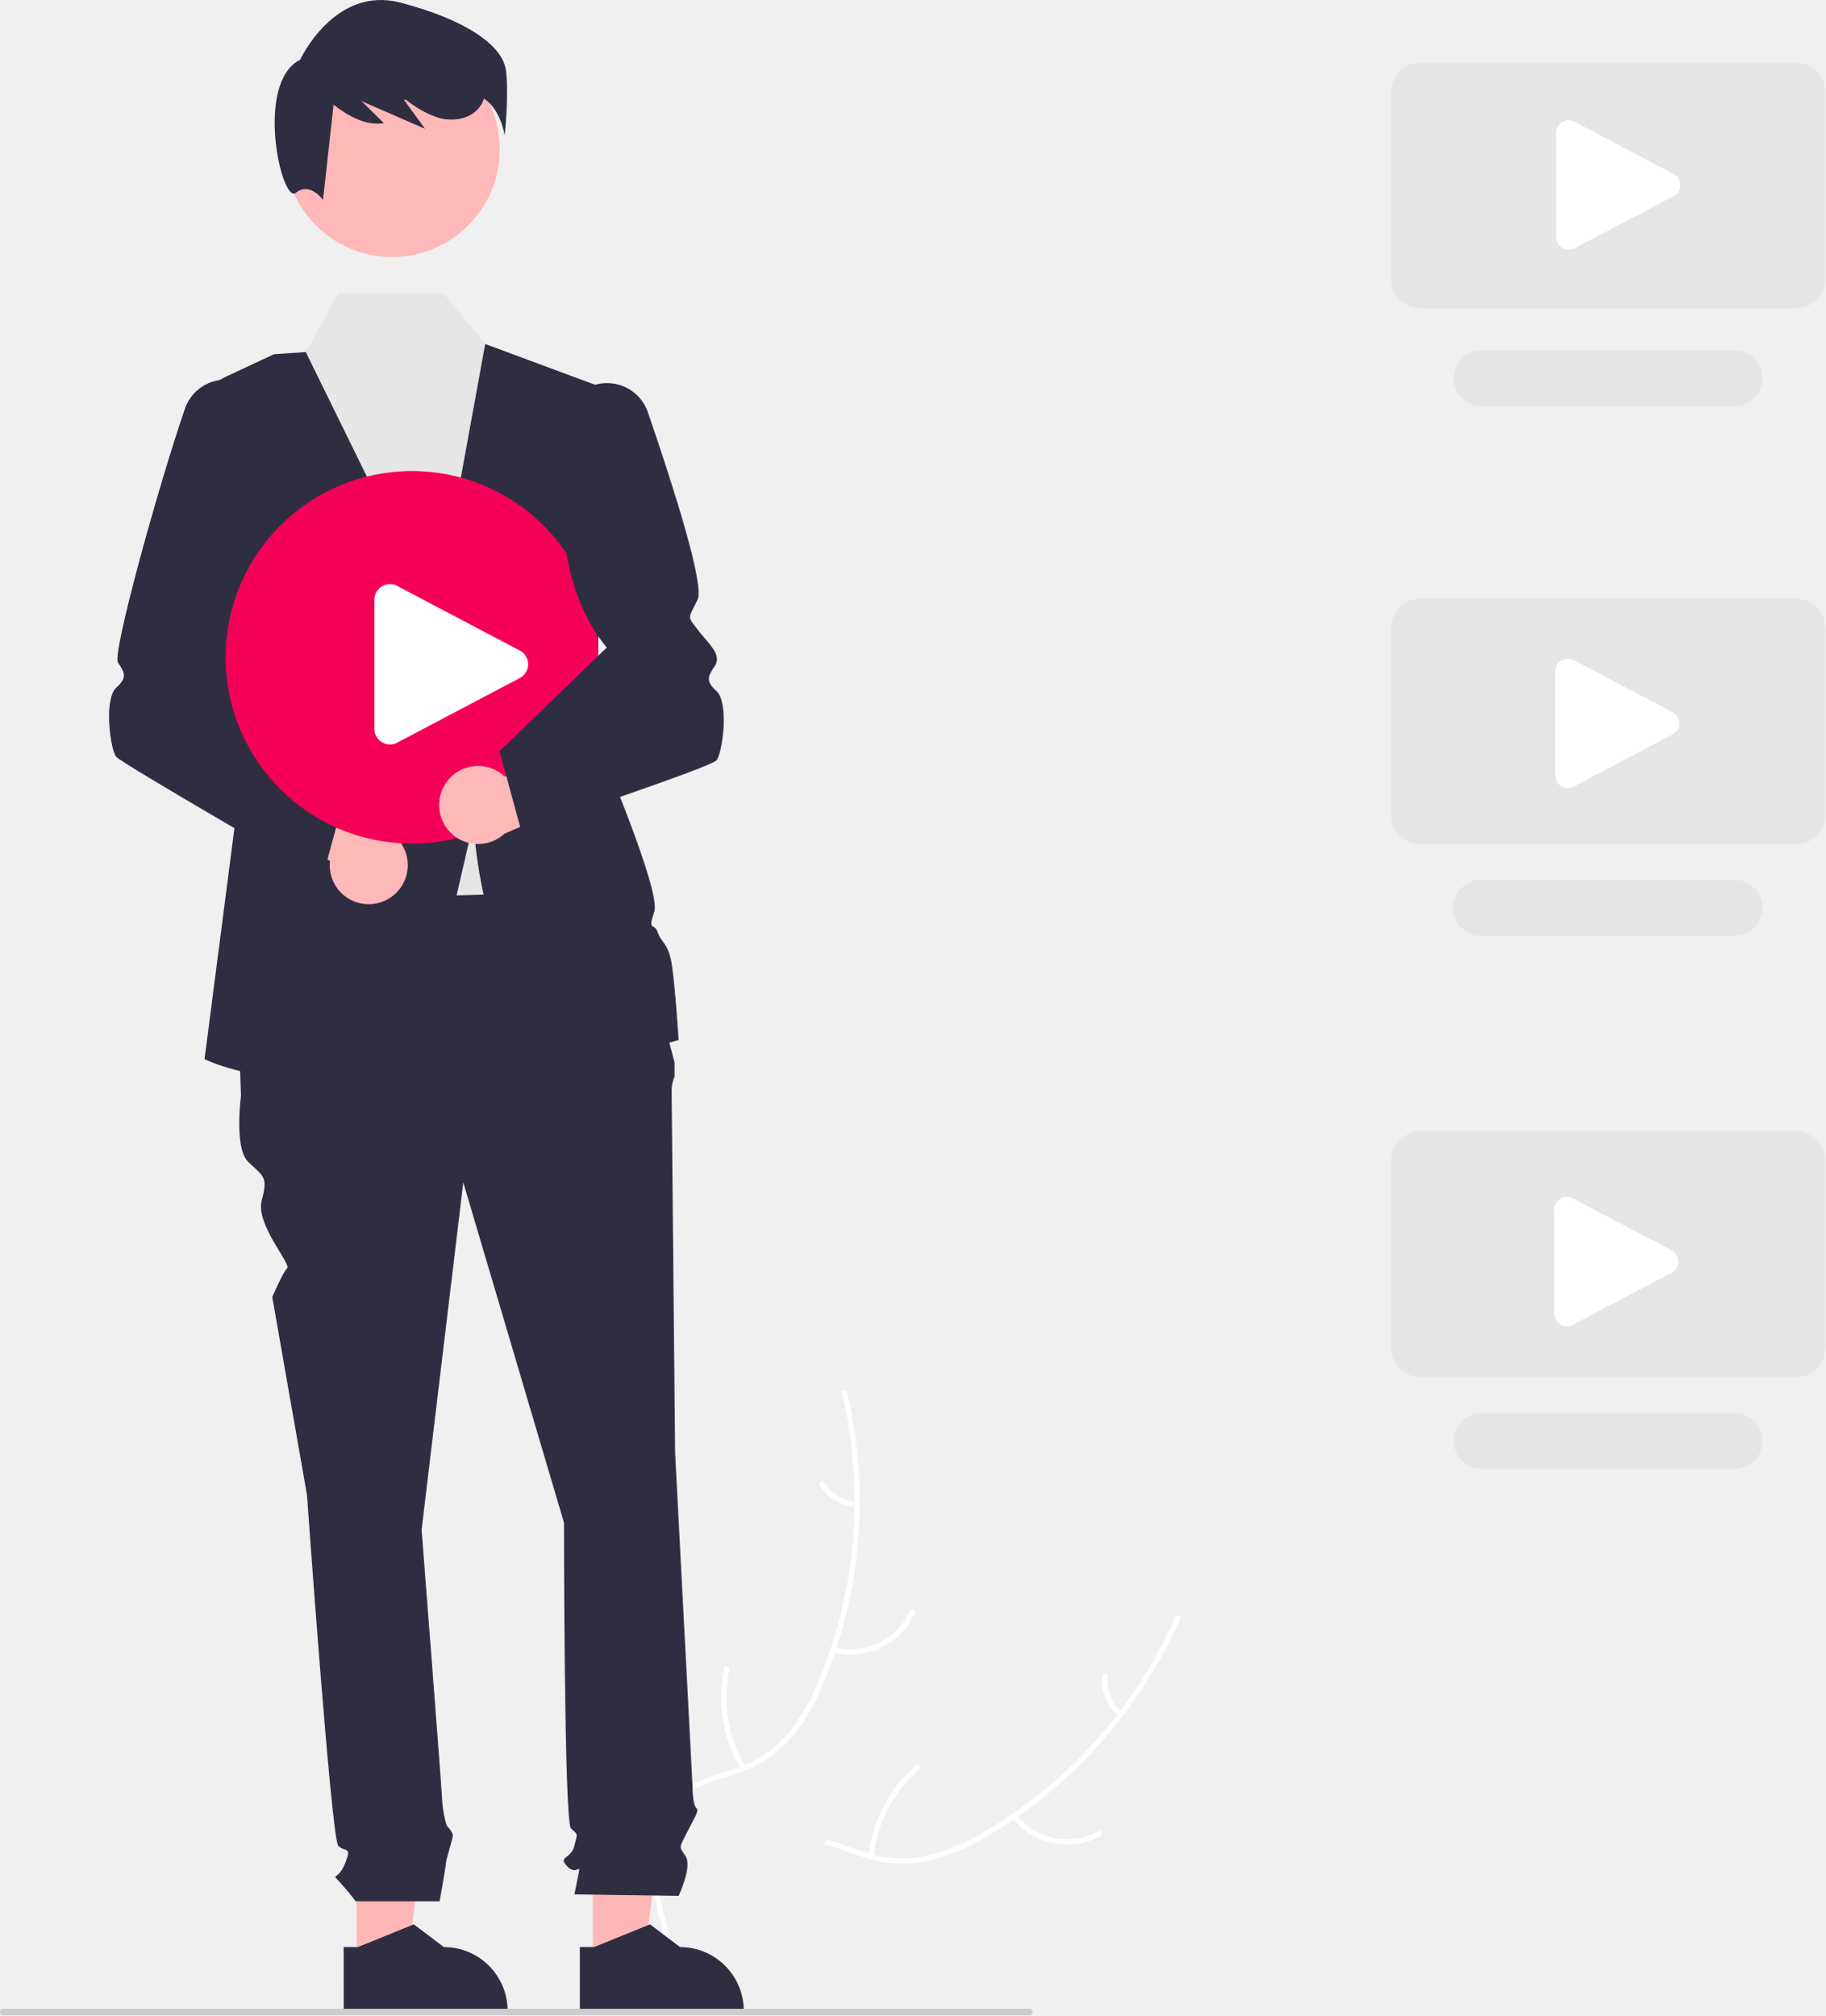
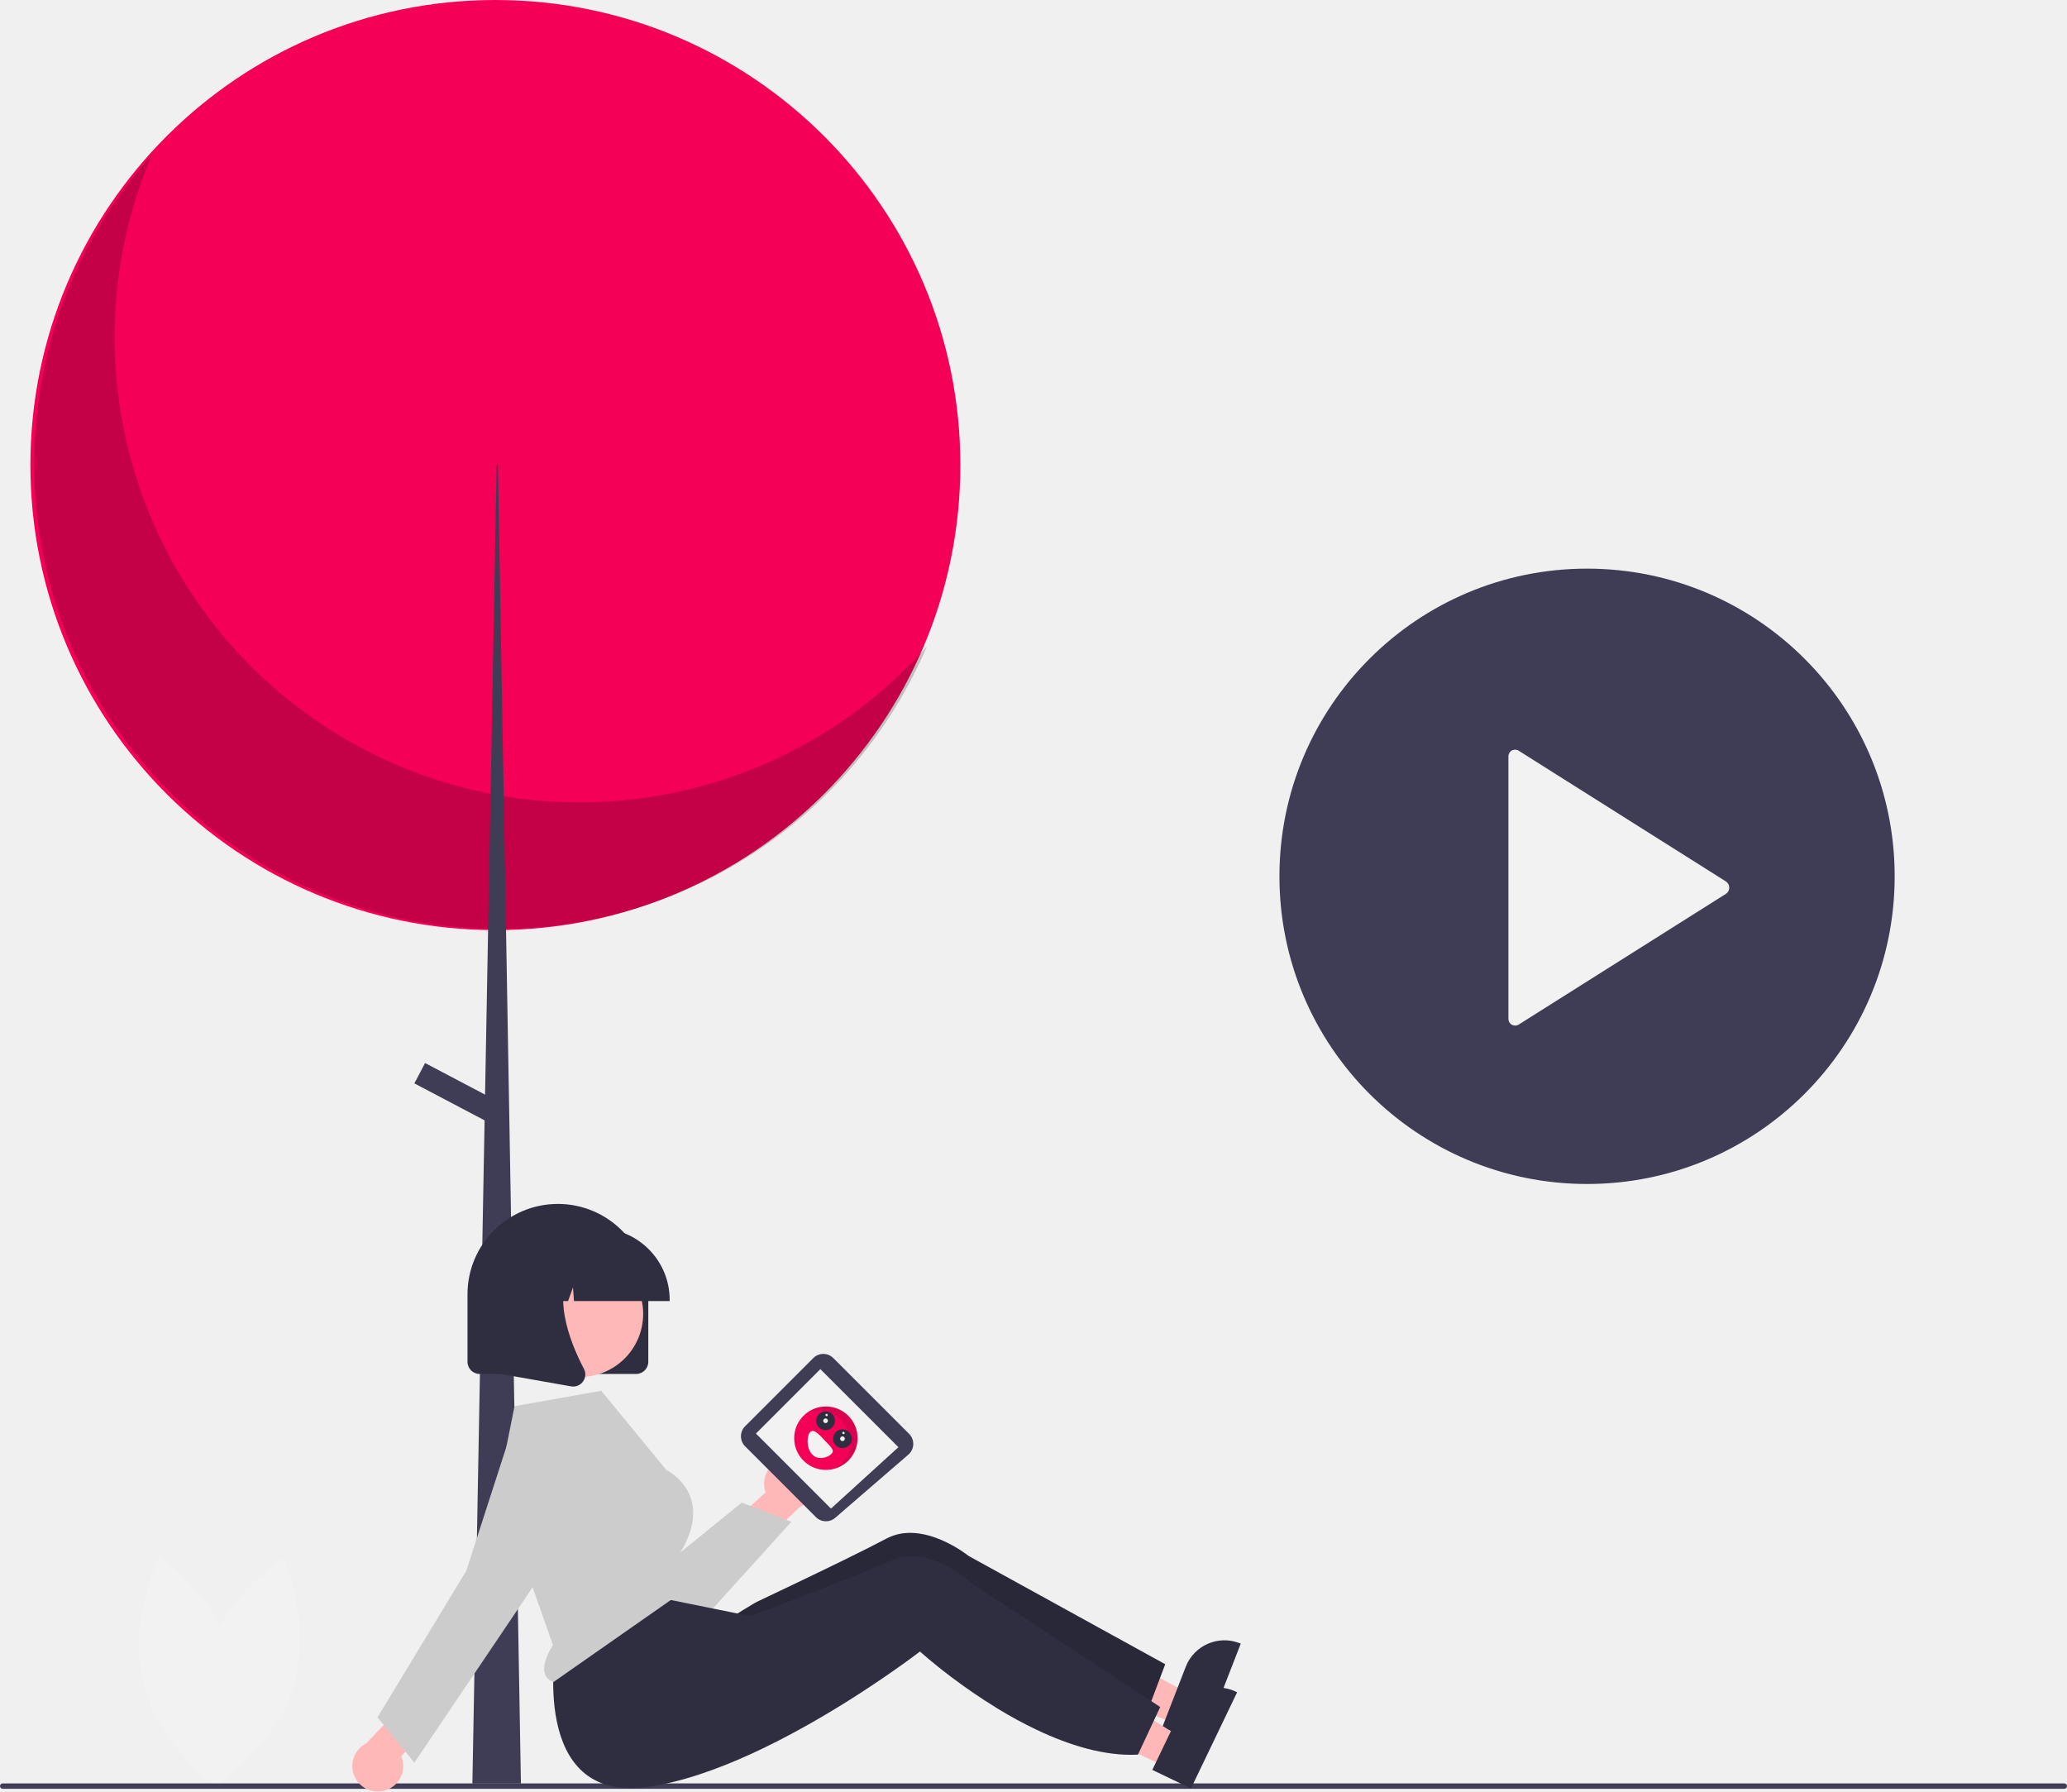
- <svg xmlns="http://www.w3.org/2000/svg" data-name="Layer 1" width="525.563" height="580.297" viewBox="0 0 525.563 580.297">
-   <path d="M628.771,710.508c29.148-17.886,50.884-50.871,47.544-84.905a157.564,157.564,0,0,1-98.484,44.761c-14.305,1.04-30.323.707-40.73,10.576-6.475,6.141-9.405,15.294-9.785,24.21-.38,8.916,1.525,17.754,3.418,26.475l-.582,2.15C564.349,733.443,599.623,728.395,628.771,710.508Z" transform="translate(-337.2185 -159.8513)" fill="#f0f0f0" />
-   <path d="M675.598,625.577a134.675,134.675,0,0,1-55.145,61.845,57.996,57.996,0,0,1-16.804,6.914,33.263,33.263,0,0,1-17.469-1.147c-5.273-1.699-10.469-4.048-16.063-4.435a20.367,20.367,0,0,0-15.548,5.975c-5.176,4.94-8.268,11.446-11.07,17.913-3.112,7.18-6.23,14.687-12.311,19.903-.737.632.287,1.738,1.022,1.107,10.581-9.074,12.125-24.052,20.537-34.684,3.925-4.961,9.369-8.769,15.898-8.759,5.709.009,11.07,2.426,16.394,4.193a35.494,35.494,0,0,0,17.039,1.758,53.616,53.616,0,0,0,17.008-6.243,130.659,130.659,0,0,0,32.197-25.119,137.063,137.063,0,0,0,25.756-38.781c.39-.885-1.054-1.32-1.442-.44Z" transform="translate(-337.2185 -159.8513)" fill="#fff" />
-   <path d="M628.588,683.278a20.206,20.206,0,0,0,25.634,5.242c.848-.47.158-1.81-.692-1.34a18.71,18.71,0,0,1-23.835-4.925c-.595-.766-1.699.261-1.107,1.023Z" transform="translate(-337.2185 -159.8513)" fill="#fff" />
-   <path d="M588.74,694.403a38.945,38.945,0,0,1,13.221-25.114c.735-.635-.289-1.741-1.023-1.107a40.508,40.508,0,0,0-13.705,26.161c-.105.966,1.401,1.021,1.506.06Z" transform="translate(-337.2185 -159.8513)" fill="#fff" />
-   <path d="M660.139,652.752a11.437,11.437,0,0,1-3.985-10.095c.118-.964-1.389-1.018-1.506-.06a12.816,12.816,0,0,0,4.383,11.177.779.779,0,0,0,1.065.042.757.757,0,0,0,.042-1.065Z" transform="translate(-337.2185 -159.8513)" fill="#fff" />
-   <path d="M580.307,560.878c-.091.6-.181,1.2-.283,1.806a150.624,150.624,0,0,1-5.718,23.755c-.187.602-.386,1.21-.591,1.806a158.79,158.79,0,0,1-28.703,50.93,154.205,154.205,0,0,1-16.4,16.734c-8.125,7.117-17.501,14.188-22.649,23.305a26.454,26.454,0,0,0-1.463,2.929l23.074,50.757c.11.089.209.184.32.273l.829,2.069c.322-.245.651-.505.973-.75.187-.141.37-.294.557-.435.123-.098.246-.196.363-.277.041-.032.082-.065.112-.092.117-.081.217-.169.322-.245q2.762-2.178,5.503-4.402c.012-.005.012-.005.018-.022,13.894-11.333,26.964-23.926,37.707-38.102.323-.427.658-.858.971-1.308a147.146,147.146,0,0,0,12.781-20.329,130.088,130.088,0,0,0,5.436-11.987A108.174,108.174,0,0,0,600.722,624.26c1.336-22.574-4.562-45.324-19.278-62.111C581.067,561.72,580.695,561.302,580.307,560.878Z" transform="translate(-337.2185 -159.8513)" fill="#f0f0f0" />
-   <path d="M579.714,561.285A134.675,134.675,0,0,1,572.919,643.866a57.995,57.995,0,0,1-9.254,15.638,33.263,33.263,0,0,1-14.638,9.602c-5.233,1.818-10.796,3.071-15.496,6.13a20.367,20.367,0,0,0-8.817,14.132c-1.158,7.061.29,14.116,1.946,20.967,1.838,7.606,3.869,15.478,2.153,23.304-.208.948,1.276,1.215,1.483.269,2.985-13.615-4.799-26.504-4.484-40.058.147-6.324,2.201-12.643,7.42-16.565,4.564-3.43,10.3-4.728,15.614-6.523a35.494,35.494,0,0,0,14.663-8.855,53.616,53.616,0,0,0,9.821-15.225,130.659,130.659,0,0,0,10.585-39.441,137.063,137.063,0,0,0-2.784-46.471c-.221-.942-1.636-.419-1.416.517Z" transform="translate(-337.2185 -159.8513)" fill="#fff" />
-   <path d="M576.92,635.659a20.206,20.206,0,0,0,23.623-11.247c.394-.886-.964-1.54-1.359-.653a18.71,18.71,0,0,1-21.996,10.418c-.936-.254-1.199,1.231-.269,1.483Z" transform="translate(-337.2185 -159.8513)" fill="#fff" />
-   <path d="M551.802,668.534a38.945,38.945,0,0,1-4.564-28.012c.205-.949-1.279-1.216-1.483-.269a40.508,40.508,0,0,0,4.808,29.14c.497.835,1.733-.029,1.239-.859Z" transform="translate(-337.2185 -159.8513)" fill="#fff" />
-   <path d="M583.733,592.29a11.437,11.437,0,0,1-9.259-5.661c-.487-.841-1.722.024-1.239.859a12.816,12.816,0,0,0,10.229,6.285.779.779,0,0,0,.876-.607.757.757,0,0,0-.607-.876Z" transform="translate(-337.2185 -159.8513)" fill="#fff" />
-   <polygon points="102.687 565.457 117.324 565.456 124.287 509 102.685 509.001 102.687 565.457" fill="#ffb6b6" />
-   <path d="M436.172,720.53l4.12-0,16.085-6.541,8.621,6.54h.001a18.371,18.371,0,0,1,18.37,18.369v.597l-47.195.002Z" transform="translate(-337.2185 -159.8513)" fill="#2f2e41" />
-   <polygon points="170.687 565.457 185.324 565.456 192.287 509 170.685 509.001 170.687 565.457" fill="#ffb6b6" />
-   <path d="M504.172,720.53l4.12-0,16.085-6.541,8.621,6.54h.001a18.371,18.371,0,0,1,18.37,18.369v.597l-47.195.002Z" transform="translate(-337.2185 -159.8513)" fill="#2f2e41" />
-   <polygon points="91.037 204.001 110.387 263.5 171.387 261.5 152.643 204.001 91.037 204.001" fill="#e6e6e6" />
-   <path d="M519.606,416.351l-115,3,2,56s-2,15,2,19,6,4,4,11,8.567,18.433,7.283,19.717-4.283,8.283-4.283,8.283l10,57s7,99,9,101,4,0,2,5-4,3-2,5a73.65,73.65,0,0,1,5,6H463.783s1.823-10,1.823-11,2-7,2-8-1.768-2.768-1.768-2.768a32.899,32.899,0,0,1-1.232-6.232c0-2-6-79-6-79l12-100,29,98s0,86,2,88,2,1,1,5-5,3-2,6,4-2,3,3l-1,5,30,.429s4-8.429,2-11.429-1.88-2.181.56-7.091,3.44-5.909,2.44-6.909-1-6.319-1-6.319l-5-95.681s-1-101-1-104a9.975,9.975,0,0,1,.831-4.499v-4.072l-3.831-14.429Z" transform="translate(-337.2185 -159.8513)" fill="#2f2e41" />
-   <path d="M509.106,270.851l-35-13-58,4-13.43,6.267a23.238,23.238,0,0,0-12.951,25.657l17.381,86.076-11,85s54.5,26.5,71.5-42.5l6-26s2,80,59,63c0,0-1-16-2-22s-3-6-4-9-3,0-1-6-16-48-16-48Z" transform="translate(-337.2185 -159.8513)" fill="#2f2e41" />
-   <polygon points="125.387 177.5 88.033 101.369 97.387 84.5 127.698 84.5 139.705 99.047 125.387 177.5" fill="#e6e6e6" />
-   <path d="M443.967,420.202a11.167,11.167,0,0,1-11.731-12.473l-35.682-17.365,17.741-10.511,31.164,18.102a11.227,11.227,0,0,1-1.493,22.248Z" transform="translate(-337.2185 -159.8513)" fill="#ffb8b8" />
-   <path d="M370.68,377.79c-1.702-2.078-3.681-16.563.05-19.962,3.146-2.866,2.46-4.199.459-7.2-1.737-2.606,11.599-50.723,19.265-73.081a12.421,12.421,0,0,1,23.941,6.4c2.706,28.625-1.142,48.147-12.108,61.368l33.878,44.882L429.949,412.993S372.232,379.684,370.68,377.79Z" transform="translate(-337.2185 -159.8513)" fill="#2f2e41" />
-   <circle cx="112.887" cy="43" r="31" fill="#ffb8b8" />
-   <path d="M482.934,180.363c-.824-7.414-11.533-14.828-30.48-19.771-18.947-4.943-28.832,16.476-28.832,16.476-13.181,6.59-5.355,41.601-1.236,38.306,4.119-3.295,7.826,2.06,7.826,2.06l3.048-27.432c4.339,3.325,9.23,6.14,14.479,5.303l-6.425-6.326q9.134,3.974,18.267,7.948-3.024-4.161-6.047-8.321c.208-.007.417-.016.625-.024a28.972,28.972,0,0,0,9.245,5.169c3.996,1.145,8.783.526,11.521-2.602a8.499,8.499,0,0,0,1.638-2.947c4.971,3.405,5.96,10.695,5.96,10.695S483.758,187.777,482.934,180.363Z" transform="translate(-337.2185 -159.8513)" fill="#2f2e41" />
-   <circle cx="118.602" cy="189.283" r="53.642" fill="#f50057" />
-   <path d="M465.524,385.443a11.167,11.167,0,0,1,17.008-1.983l35.213-18.297-2.136,20.51L482.497,399.904A11.227,11.227,0,0,1,465.524,385.443Z" transform="translate(-337.2185 -159.8513)" fill="#ffb8b8" />
-   <path d="M487.262,398.993l-6.217-22.795,30.878-29.882C500.958,333.095,497.11,313.573,499.816,284.948a12.421,12.421,0,0,1,23.941-6.4c7.666,22.358,16.37,49.881,14.296,54.027-.276.552-.526,1.044-.751,1.487-1.857,3.651-1.857,3.651-.049,6.0.226.293.477.62.753.989.7.933,1.455,1.811,2.184,2.659,2.35,2.732,4.569,5.312,2.832,7.918-2,3.001-2.687,4.333.459,7.2,3.731,3.399,1.752,17.884.05,19.962-1.551,1.894-46.727,17.022-55.767,20.035Z" transform="translate(-337.2185 -159.8513)" fill="#2f2e41" />
-   <path d="M633.609,740.149H338.138a.919.919,0,0,1,0-1.839H633.609a.919.919,0,1,1,0,1.839Z" transform="translate(-337.2185 -159.8513)" fill="#ccc" />
-   <path d="M854.282,248.677H746.229a8.509,8.509,0,0,1-8.5-8.5V186.397a8.51,8.51,0,0,1,8.5-8.5H854.282a8.51,8.51,0,0,1,8.5,8.5V240.177A8.509,8.509,0,0,1,854.282,248.677Z" transform="translate(-337.2185 -159.8513)" fill="#e6e6e6" />
-   <path d="M836.53,276.848H763.741a8.076,8.076,0,0,1,0-16.151h72.789a8.076,8.076,0,1,1,0,16.151Z" transform="translate(-337.2185 -159.8513)" fill="#e6e6e6" />
-   <path d="M854.282,403.033H746.229a8.51,8.51,0,0,1-8.5-8.5V340.753a8.51,8.51,0,0,1,8.5-8.5H854.282a8.51,8.51,0,0,1,8.5,8.5v53.78A8.51,8.51,0,0,1,854.282,403.033Z" transform="translate(-337.2185 -159.8513)" fill="#e6e6e6" />
-   <path d="M836.53,429.349H763.741a8.076,8.076,0,1,1,0-16.151h72.789a8.076,8.076,0,1,1,0,16.151Z" transform="translate(-337.2185 -159.8513)" fill="#e6e6e6" />
-   <path d="M854.282,556.388H746.229a8.51,8.51,0,0,1-8.5-8.5V494.109a8.509,8.509,0,0,1,8.5-8.5H854.282a8.509,8.509,0,0,1,8.5,8.5v53.78A8.51,8.51,0,0,1,854.282,556.388Z" transform="translate(-337.2185 -159.8513)" fill="#e6e6e6" />
-   <path d="M836.53,582.848H763.741a8.076,8.076,0,0,1,0-16.151h72.789a8.076,8.076,0,1,1,0,16.151Z" transform="translate(-337.2185 -159.8513)" fill="#e6e6e6" />
-   <path d="M449.504,374.23a4.5,4.5,0,0,1-2.171-.565A4.442,4.442,0,0,1,445,369.721V332.547a4.5,4.5,0,0,1,6.913-3.798l35.263,18.587a4.5,4.5,0,0,1,0,7.597L451.913,373.519A4.479,4.479,0,0,1,449.504,374.23Z" transform="translate(-337.2185 -159.8513)" fill="#fff" />
-   <path d="M788.899,231.781a3.633,3.633,0,0,1-1.753-.457,3.586,3.586,0,0,1-1.884-3.184V198.127a3.633,3.633,0,0,1,5.581-3.067L819.315,210.067a3.633,3.633,0,0,1,0,6.133l-28.471,15.007A3.616,3.616,0,0,1,788.899,231.781Z" transform="translate(-337.2185 -159.8513)" fill="#fff" />
-   <path d="M788.636,386.781a3.633,3.633,0,0,1-1.753-.457A3.586,3.586,0,0,1,785,383.141V353.127a3.633,3.633,0,0,1,5.581-3.067l28.471,15.007a3.633,3.633,0,0,1,0,6.133l-28.471,15.007A3.616,3.616,0,0,1,788.636,386.781Z" transform="translate(-337.2185 -159.8513)" fill="#fff" />
-   <path d="M788.374,541.781a3.633,3.633,0,0,1-1.753-.457,3.586,3.586,0,0,1-1.884-3.184V508.127a3.633,3.633,0,0,1,5.581-3.067l28.471,15.007a3.633,3.633,0,0,1,0,6.133l-28.471,15.007A3.616,3.616,0,0,1,788.374,541.781Z" transform="translate(-337.2185 -159.8513)" fill="#fff" />
+ <svg xmlns="http://www.w3.org/2000/svg" data-name="Layer 1" width="766" height="663.78" viewBox="0 0 766 663.78">
+   <path d="M292.871,732.648c-6.979,23.313,3.852,47.148,3.852,47.148s22.147-13.963,29.126-37.276-3.852-47.148-3.852-47.148S299.85,709.335,292.871,732.648Z" transform="translate(-217 -118.11)" fill="#f2f2f2" />
+   <path d="M303.467,733.279c5.874,23.616-6.068,46.915-6.068,46.915s-21.465-14.99-27.339-38.606,6.068-46.915,6.068-46.915S297.594,709.663,303.467,733.279Z" transform="translate(-217 -118.11)" fill="#f2f2f2" />
+   <polygon points="435.535 638.619 439.977 627.192 398.017 604.619 391.461 621.484 435.535 638.619" fill="#ffb8b8" />
+   <path d="M676.337,726.92a15.379,15.379,0,0,0-19.915,8.766l-2.997,7.703-4.62,11.89-1.129,2.915,14.806,5.76,14.321-36.849Z" transform="translate(-217 -118.11)" fill="#2f2e41" />
+   <path d="M648.806,734.738l-1.932,5.124-4.822,12.788-.116.32c-12.285,1.578-25.752-1.516-38.209-6.323a155.312,155.312,0,0,1-14.624-6.526c-7.044-3.559-13.352-7.316-18.383-10.529-7.576-4.862-12.26-8.513-12.26-8.513s-1.238,1.118-3.477,3.036c-3.002,2.568-7.798,6.578-13.873,11.299q-3.476,2.72-7.465,5.69c-19.601,14.539-44.756-24.256-44.756-24.256s7.075-4.504,8.923-5.379c5.951-2.816,19.932-9.459,31.994-15.363,6.214-3.046,11.912-5.903,15.737-7.932,13.546-7.212,30.384,6.435,30.384,6.435Z" transform="translate(-217 -118.11)" fill="#2f2e41" />
+   <path d="M648.806,734.738l-1.932,5.124-4.822,12.788-.116.32c-12.285,1.578-25.752-1.516-38.209-6.323a155.312,155.312,0,0,1-14.624-6.526c-7.044-3.559-13.352-7.316-18.383-10.529-7.576-4.862-12.26-8.513-12.26-8.513s-1.238,1.118-3.477,3.036c-3.002,2.568-7.798,6.578-13.873,11.299q-3.476,2.72-7.465,5.69c-19.601,14.539-44.756-24.256-44.756-24.256s7.075-4.504,8.923-5.379c5.951-2.816,19.932-9.459,31.994-15.363,6.214-3.046,11.912-5.903,15.737-7.932,13.546-7.212,30.384,6.435,30.384,6.435Z" transform="translate(-217 -118.11)" opacity="0.14" />
+   <circle cx="183.579" cy="172.312" r="172.312" fill="#f50057" />
+   <path d="M273.349,175.331A172.325,172.325,0,0,0,560.472,357.701,172.327,172.327,0,1,1,273.349,175.331Z" transform="translate(-217 -118.11)" opacity="0.2" style="isolation:isolate" />
+   <polygon points="184.052 172.311 184.526 172.311 193.047 660.843 175.058 660.843 184.052 172.311" fill="#3f3d56" />
+   <rect x="382.523" y="507.155" width="8.521" height="32.19" transform="translate(-473.4058 503.6283) rotate(-62.23413)" fill="#3f3d56" />
+   <path d="M982,780.898H218a1,1,0,0,1,0-2H982a1,1,0,0,1,0,2Z" transform="translate(-217 -118.11)" fill="#3f3d56" />
+   <path d="M452.746,627.187h-58a4.505,4.505,0,0,1-4.5-4.5v-25a33.5,33.5,0,0,1,67,0v25A4.505,4.505,0,0,1,452.746,627.187Z" transform="translate(-217 -118.11)" fill="#2f2e41" />
+   <path d="M507.904,658.588a9.377,9.377,0,0,0-7.186,12.454l-15.772,14.506,6.478,11.734,21.985-20.798a9.428,9.428,0,0,0-5.505-17.897Z" transform="translate(-217 -118.11)" fill="#ffb8b8" />
+   <path d="M460.448,724.54q-1.069,0-2.14-.092A25.199,25.199,0,0,1,438.01,710.892l-25.267-48.633a13.954,13.954,0,0,1,24.13-13.965l23.311,52.304,31.719-25.772,18.366,7.149-31.016,34.242A25.485,25.485,0,0,1,460.448,724.54Z" transform="translate(-217 -118.11)" fill="#ccc" />
+   <path d="M553.913,649.395l-28.102-28.102a5.242,5.242,0,0,0-7.413,0l-25.28,25.28a5.242,5.242,0,0,0,0,7.413l26.256,26.256a5.242,5.242,0,0,0,7.133.26l27.125-23.435a5.242,5.242,0,0,0,.54-7.393Q554.049,649.53,553.913,649.395Z" transform="translate(-217 -118.11)" fill="#3f3d56" />
+   <polygon points="332.935 536.213 304.009 507.288 280.138 531.159 307.941 558.961 332.935 536.213" fill="#f2f2f2" />
+   <circle cx="306.06" cy="532.886" r="11.746" fill="#f50057" />
+   <path d="M528.288,661.007a11.746,11.746,0,0,0-11.966-19.632,11.746,11.746,0,1,1,10.66,20.693A11.83,11.83,0,0,0,528.288,661.007Z" transform="translate(-217 -118.11)" opacity="0.1" style="isolation:isolate" />
+   <path d="M517.285,648.662c-1.401,1.316-1.475,6.054.664,8.33s5.681,1.229,7.081-.087.13-2.403-2.009-4.679S518.686,647.345,517.285,648.662Z" transform="translate(-217 -118.11)" fill="#f2f2f2" />
+   <circle cx="312.209" cy="533.077" r="3.48" fill="#2f2e41" />
+   <circle cx="305.953" cy="526.419" r="3.48" fill="#2f2e41" />
+   <circle cx="312.209" cy="533.077" r="0.87" fill="#f2f2f2" />
+   <circle cx="312.584" cy="530.935" r="0.435" fill="#f2f2f2" />
+   <circle cx="306.328" cy="524.277" r="0.435" fill="#f2f2f2" />
+   <circle cx="305.953" cy="526.419" r="0.87" fill="#f2f2f2" />
+   <polygon points="431.99 654.69 437.297 643.639 397.196 617.909 389.363 634.22 431.99 654.69" fill="#ffb8b8" />
+   <path d="M675.012,744.908a15.379,15.379,0,0,0-20.53,7.21l-3.58,7.45-5.52,11.5-1.35,2.82,14.32,6.88,17.11-35.64Z" transform="translate(-217 -118.11)" fill="#2f2e41" />
+   <path d="M646.962,750.588l-2.32,4.96-5.79,12.38-.14.31c-12.37.63-25.56-3.49-37.61-9.24a155.312,155.312,0,0,1-14.08-7.63c-6.75-4.09-12.75-8.32-17.52-11.91-7.18-5.43-11.57-9.43-11.57-9.43s-1.32,1.02-3.7,2.76c-3.19,2.33-8.28,5.96-14.7,10.2q-3.675,2.445-7.88,5.1c-20.66,12.99-50.04,28.81-75.03,32.15-43.89,5.87-33.56-52.7-33.56-52.7l34.93-18.14,14.83,3.01,16.51,3.34,5.85,1.19s1.11-.42,3.02-1.15c6.15-2.35,20.6-7.9,33.08-12.86,6.43-2.56,12.33-4.97,16.3-6.7,14.06-6.15,29.8,8.75,29.8,8.75Z" transform="translate(-217 -118.11)" fill="#2f2e41" />
+   <path d="M359.145,781.636a9.377,9.377,0,0,0,6.532-12.809l15-15.302-7.076-11.384-20.88,21.907a9.428,9.428,0,0,0,6.423,17.588Z" transform="translate(-217 -118.11)" fill="#ffb8b8" />
+   <circle cx="214.958" cy="486.807" r="23.386" fill="#ffb8b8" />
+   <path d="M401.533,669.834,421.905,727.59l-.122.202c-2.833,4.684-3.76,8.462-2.678,10.926a4.761,4.761,0,0,0,3.019,2.604l48.209-33.697-1.688-13.505.094-.151c4.66-7.456,6.168-14.208,4.485-20.067-2.184-7.604-9.125-11.056-9.195-11.09l-.168-.132L439.815,633.414,407.673,639.124Z" transform="translate(-217 -118.11)" fill="#ccc" />
+   <path d="M370.553,771.209,356.906,754.413l32.899-54.31,15.339-47.413.476.154-.476-.154a19.047,19.047,0,1,1,33.964,16.437l-28.16,42.189Z" transform="translate(-217 -118.11)" fill="#ccc" />
+   <path d="M465.171,600.187H429.706l-.364-5.092-1.818,5.092h-5.461l-.721-10.092-3.604,10.092H407.171v-.5a26.53,26.53,0,0,1,26.5-26.5h5a26.53,26.53,0,0,1,26.5,26.5Z" transform="translate(-217 -118.11)" fill="#2f2e41" />
+   <path d="M429.415,631.853a4.597,4.597,0,0,1-.796-.07l-25.969-4.582V584.281H431.237l-.708.825c-9.847,11.484-2.428,30.106,2.87,40.185a4.433,4.433,0,0,1-.352,4.707A4.482,4.482,0,0,1,429.415,631.853Z" transform="translate(-217 -118.11)" fill="#2f2e41" />
+   <circle cx="588.139" cy="324.689" r="114" fill="#3f3d56" />
+   <path d="M775.992,398.488v96.991a2.497,2.497,0,0,0,3.74,2.302l76.883-48.496a2.748,2.748,0,0,0,0-4.571l-76.883-48.496a2.474,2.474,0,0,0-3.74,2.27Z" transform="translate(-217 -118.11)" fill="#f2f2f2" />
</svg>
